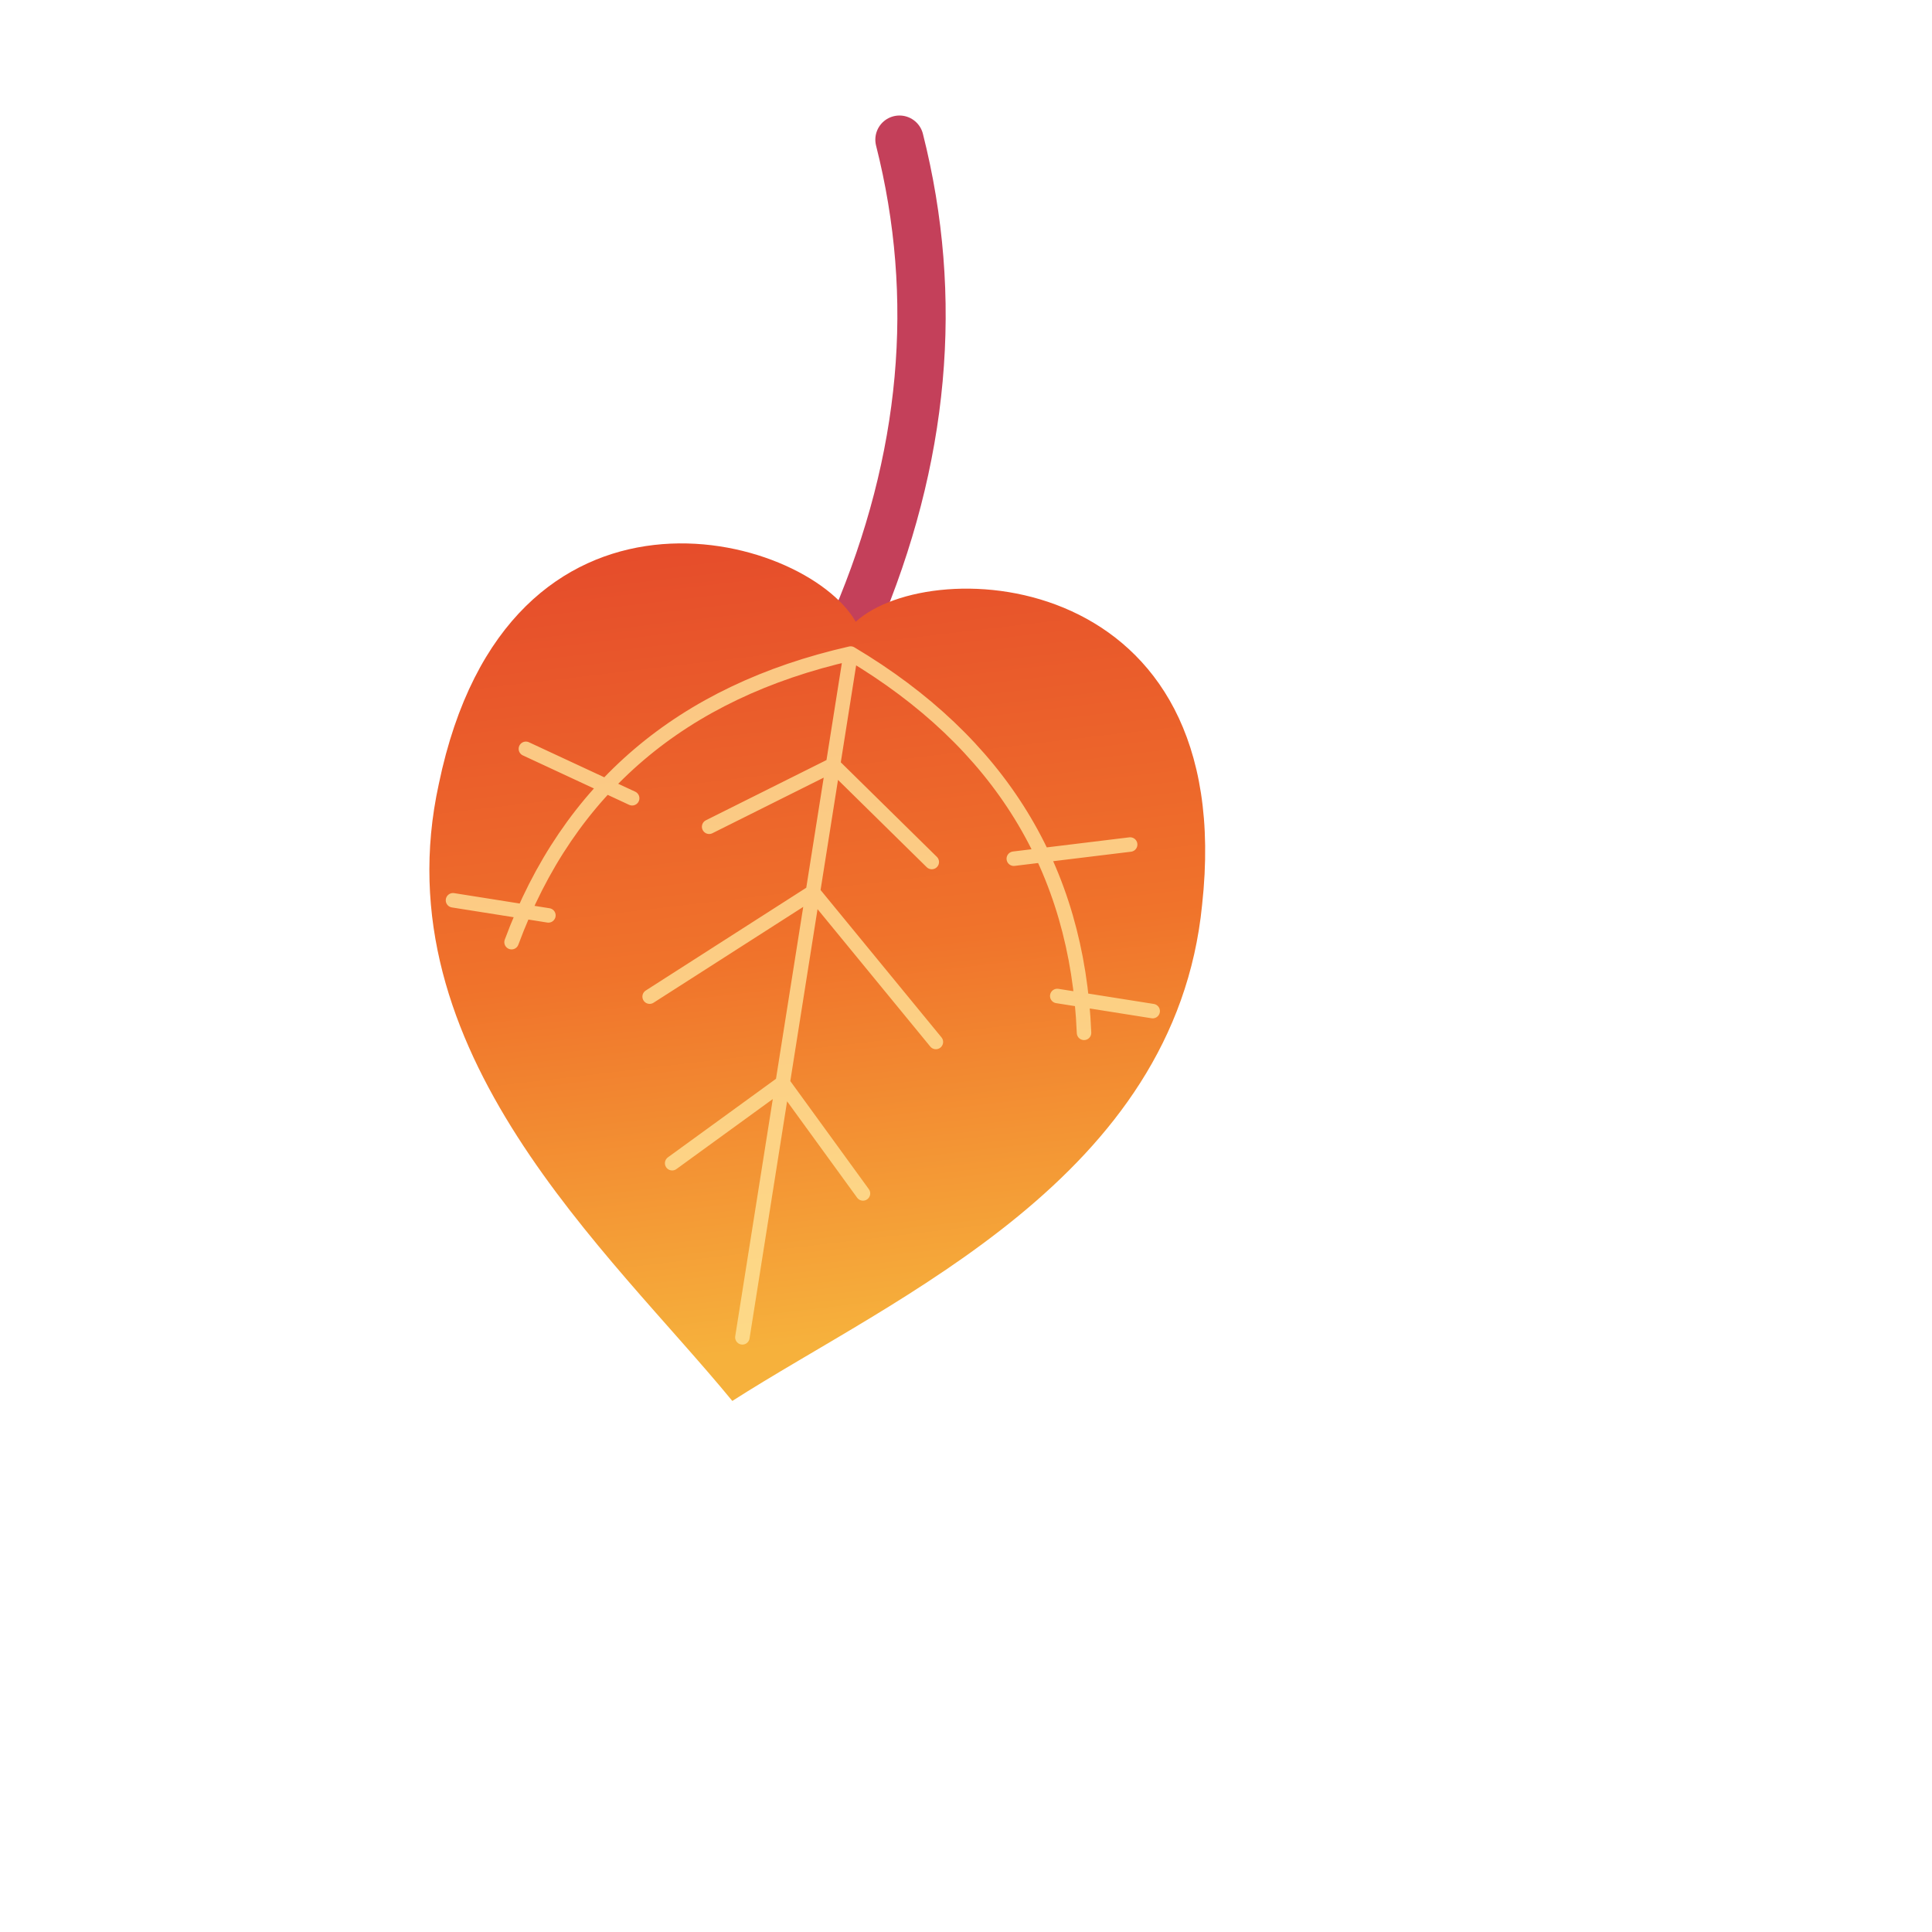
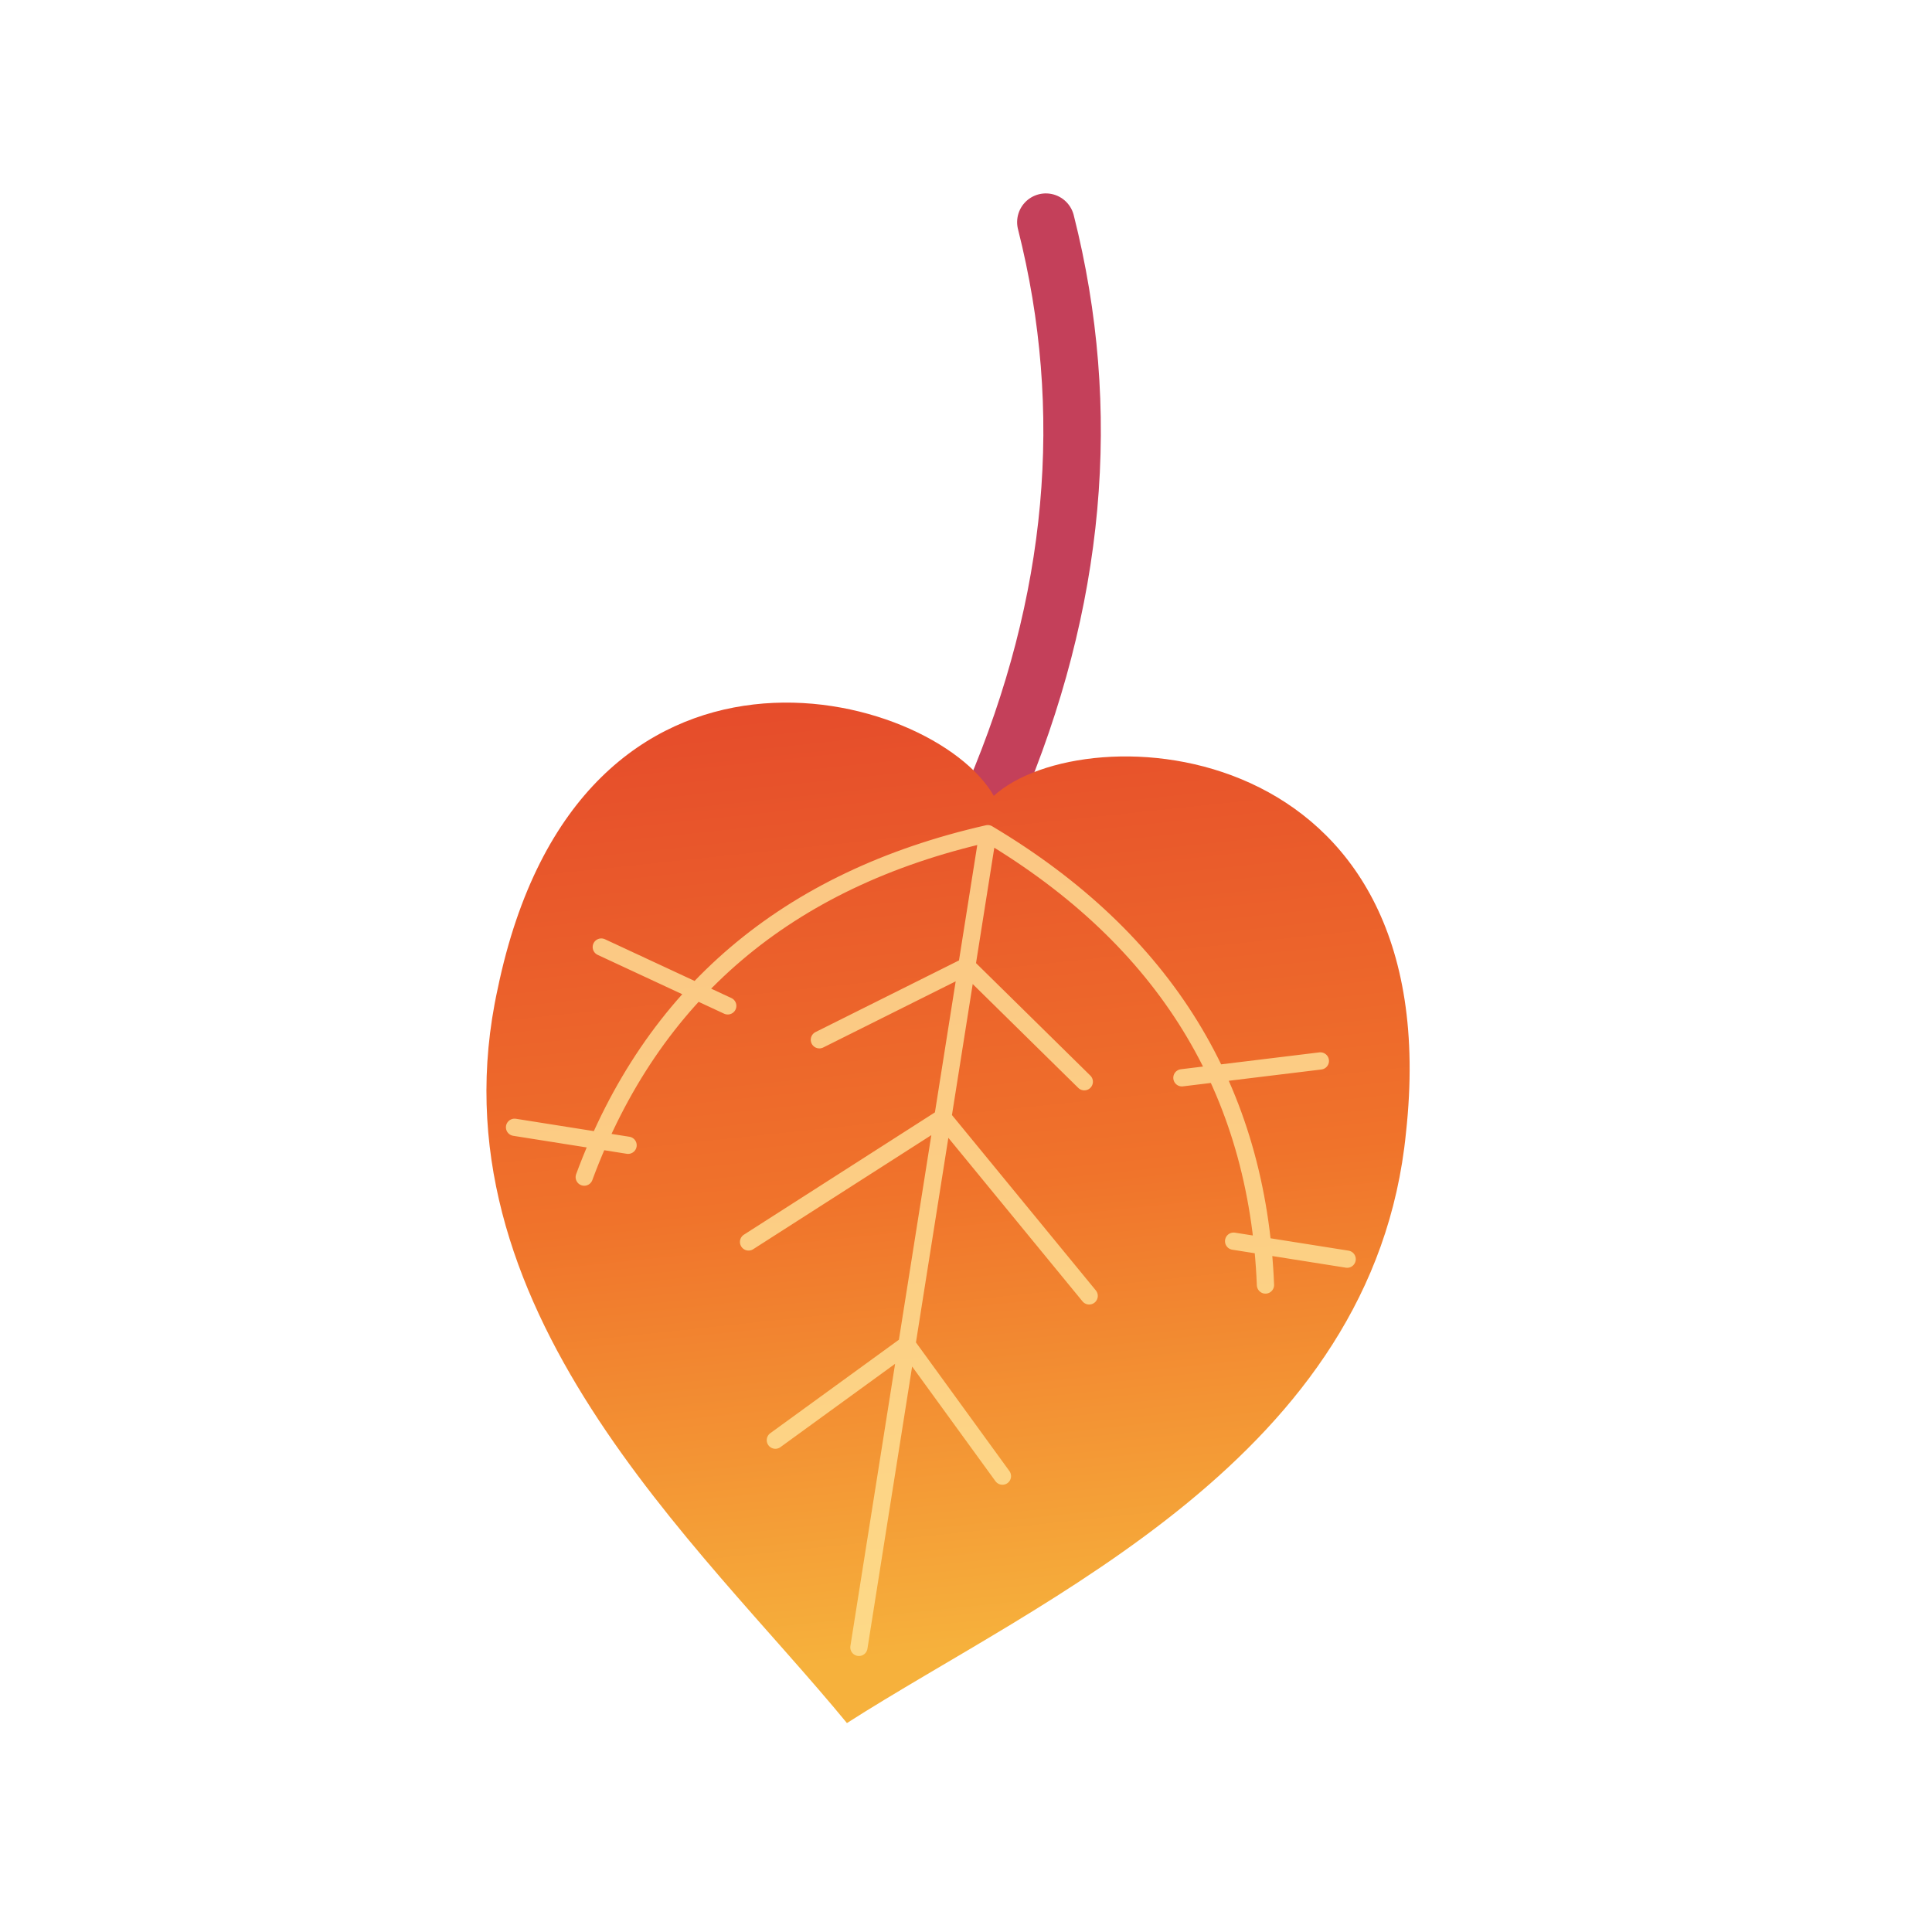
<svg xmlns="http://www.w3.org/2000/svg" viewBox="0 0 120 120" width="120" height="120" role="img" aria-label="Aspen">
  <defs>
    <linearGradient id="a" x1="0" y1="0" x2="0.25" y2="1">
      <stop offset="0" stop-color="#E4472B" />
      <stop offset=".55" stop-color="#F0732B" />
      <stop offset="1" stop-color="#F6B13C" />
    </linearGradient>
  </defs>
-   <g transform="translate(58 8) rotate(9)">
-     <g transform="translate(0 48)">
-       <path d="M0 -17 Q4 -33 -2 -47" fill="none" stroke="#C4405A" stroke-width="3" stroke-linecap="round" />
-       <path d="M0 -17 C-4 -22 -23 -24 -24 -3 C-25 14 -9 24 0 32 C9 24 25 14 24 -3 C23 -24 4 -22 0 -17Z" fill="url(#a)" />
-       <path d="M0 -15 L0 28 M0 -15 Q-15 -9 -18 6 M0 -15 Q15 -9 18 6 M0 0 L-9 8 M0 0 L9 8 M0 12 L-6 18 M0 12 L6 18 M0 -8 L-7 -3 M0 -8 L7 -3 M-12 -4 L-19 -6 M12 -4 L19 -6 M-16 4 L-22 4 M16 4 L22 4" fill="none" stroke="#FFE39A" stroke-opacity=".8" stroke-width=".9" stroke-linecap="round" stroke-linejoin="round" />
+   <g transform="translate(60 60) scale(1.19) translate(-51.7 -47.5)">
+     <g transform="translate(58 8) rotate(9)">
+       <g transform="translate(0 48)">
+         <path d="M0 -17 Q4 -33 -2 -47" fill="none" stroke="#C4405A" stroke-width="3" stroke-linecap="round" />
+         <path d="M0 -17 C-4 -22 -23 -24 -24 -3 C-25 14 -9 24 0 32 C9 24 25 14 24 -3 C23 -24 4 -22 0 -17Z" fill="url(#a)" />
+         <path d="M0 -15 L0 28 M0 -15 Q-15 -9 -18 6 M0 -15 Q15 -9 18 6 M0 0 L-9 8 M0 0 L9 8 M0 12 L-6 18 M0 12 L6 18 M0 -8 L-7 -3 M0 -8 L7 -3 M-12 -4 L-19 -6 M12 -4 L19 -6 M-16 4 L-22 4 M16 4 L22 4" fill="none" stroke="#FFE39A" stroke-opacity=".8" stroke-width=".9" stroke-linecap="round" stroke-linejoin="round" />
+       </g>
    </g>
  </g>
</svg>
